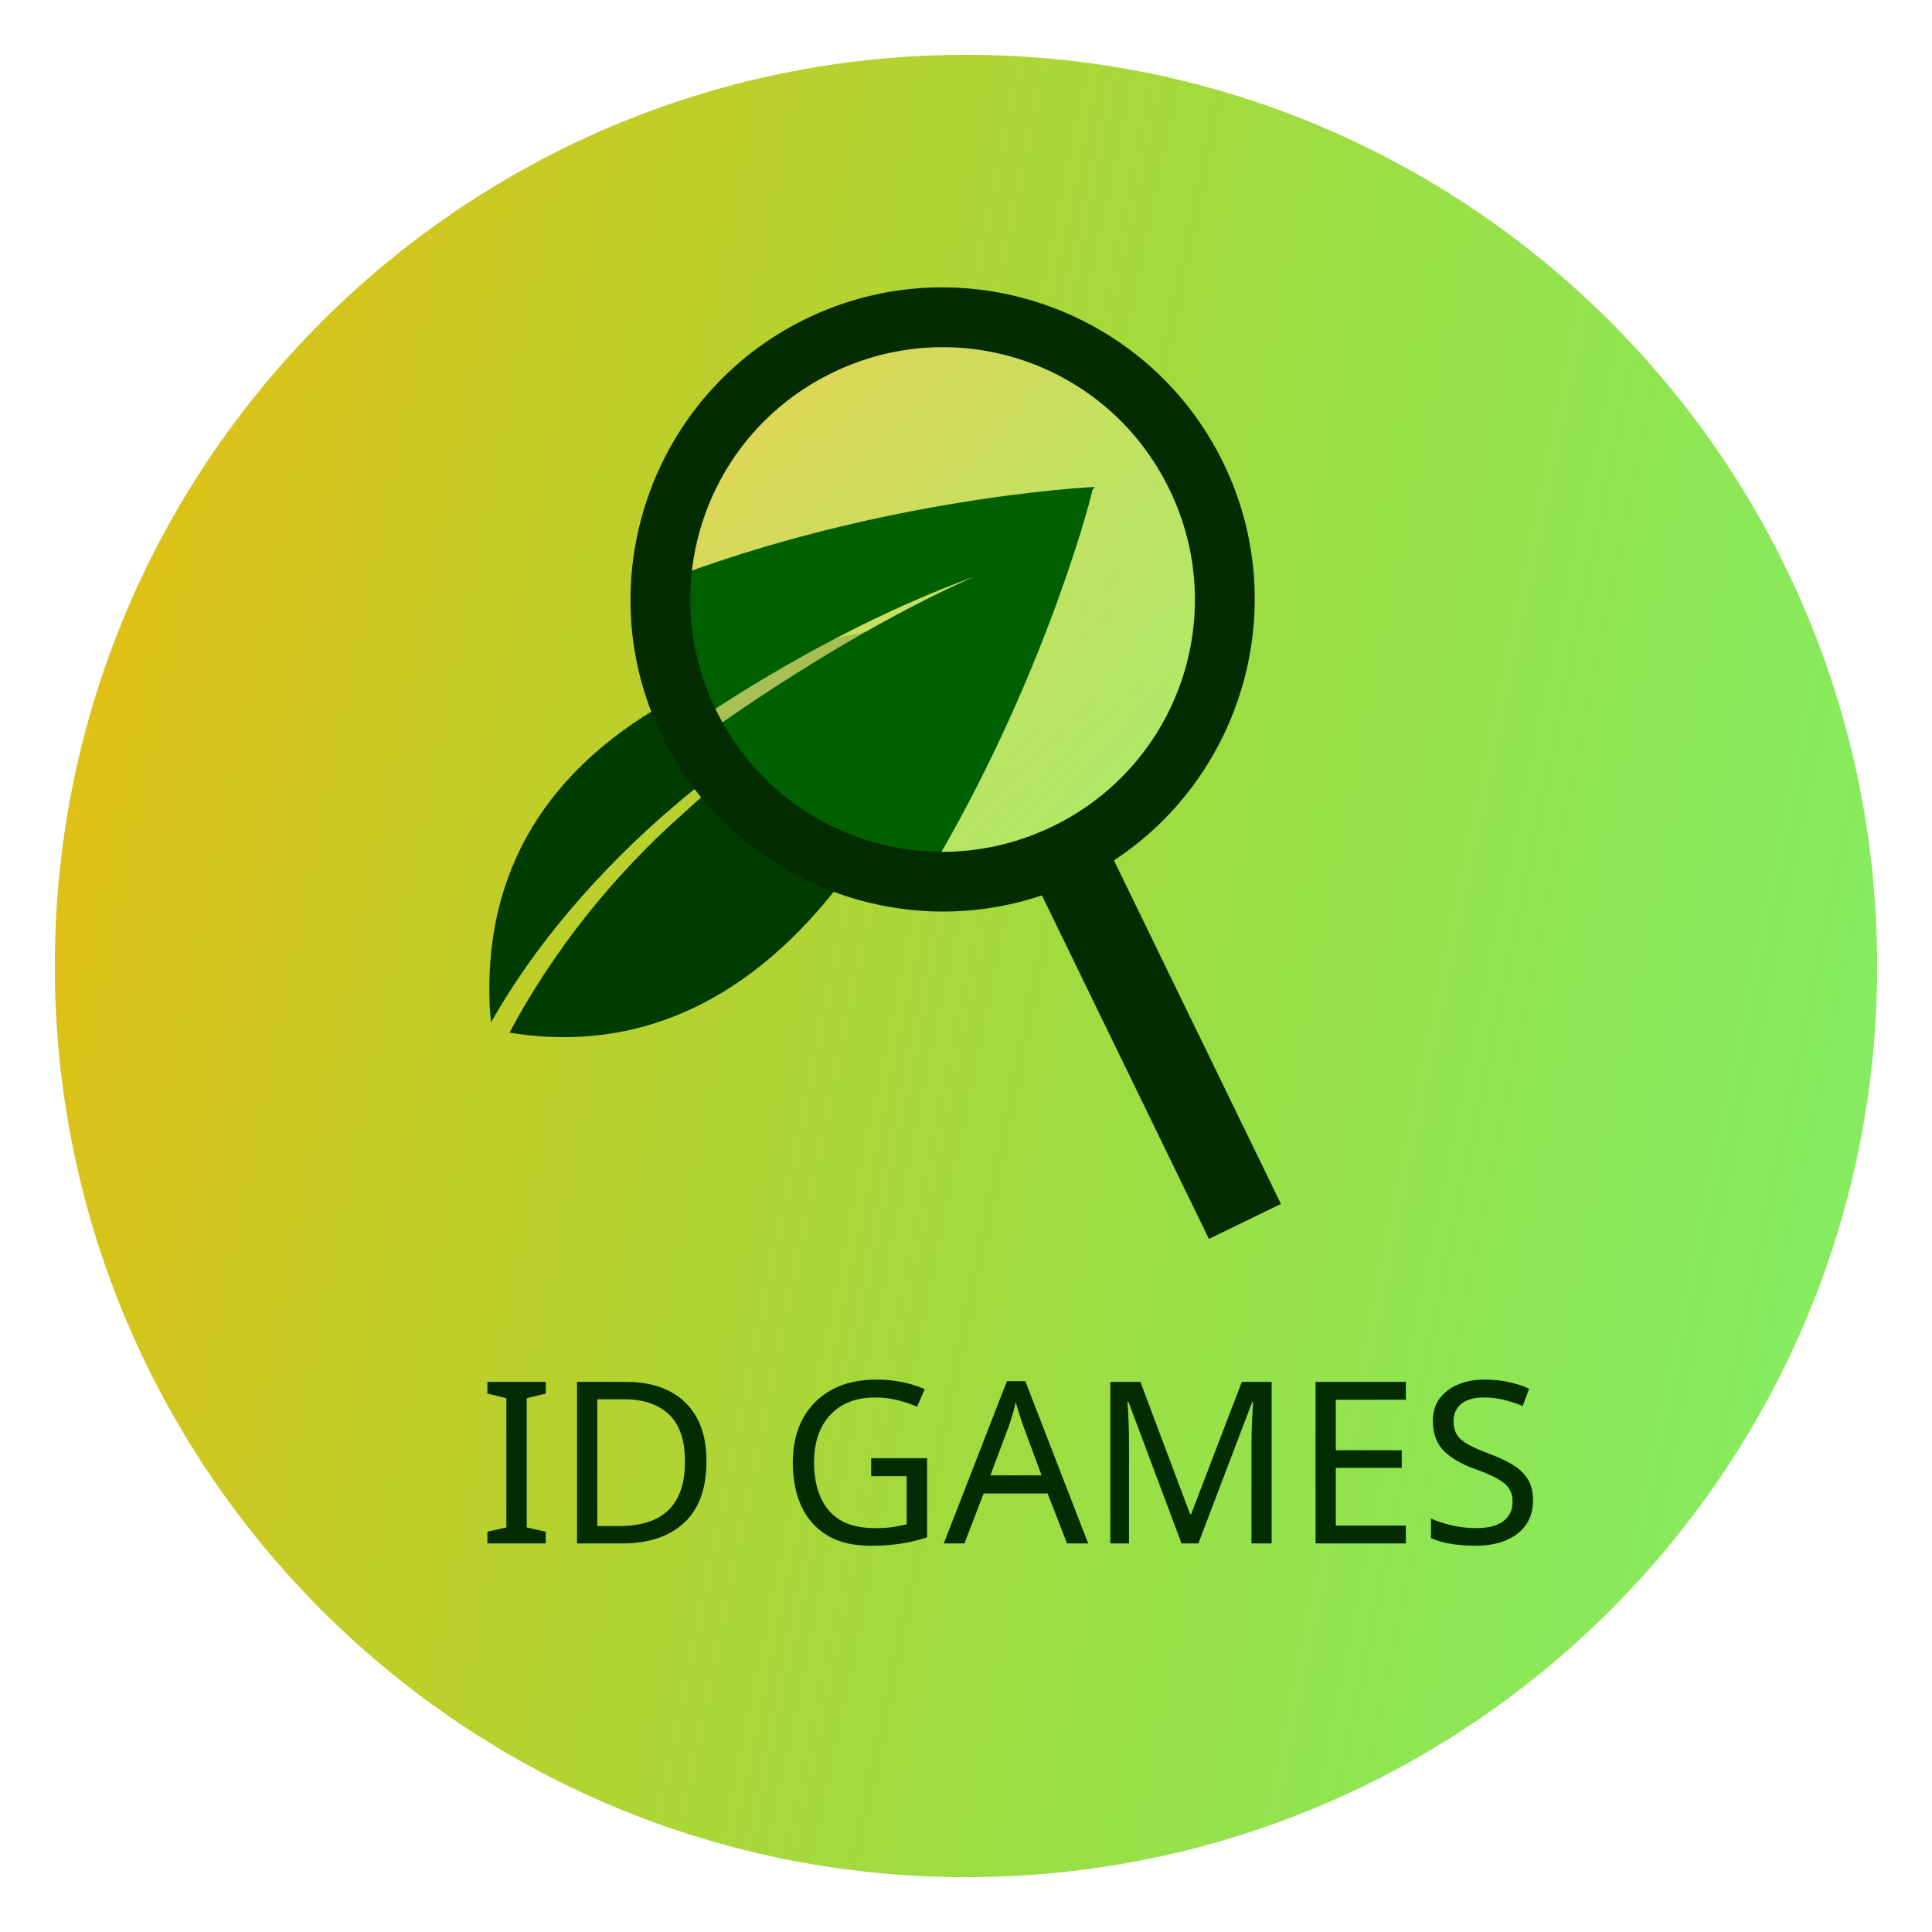
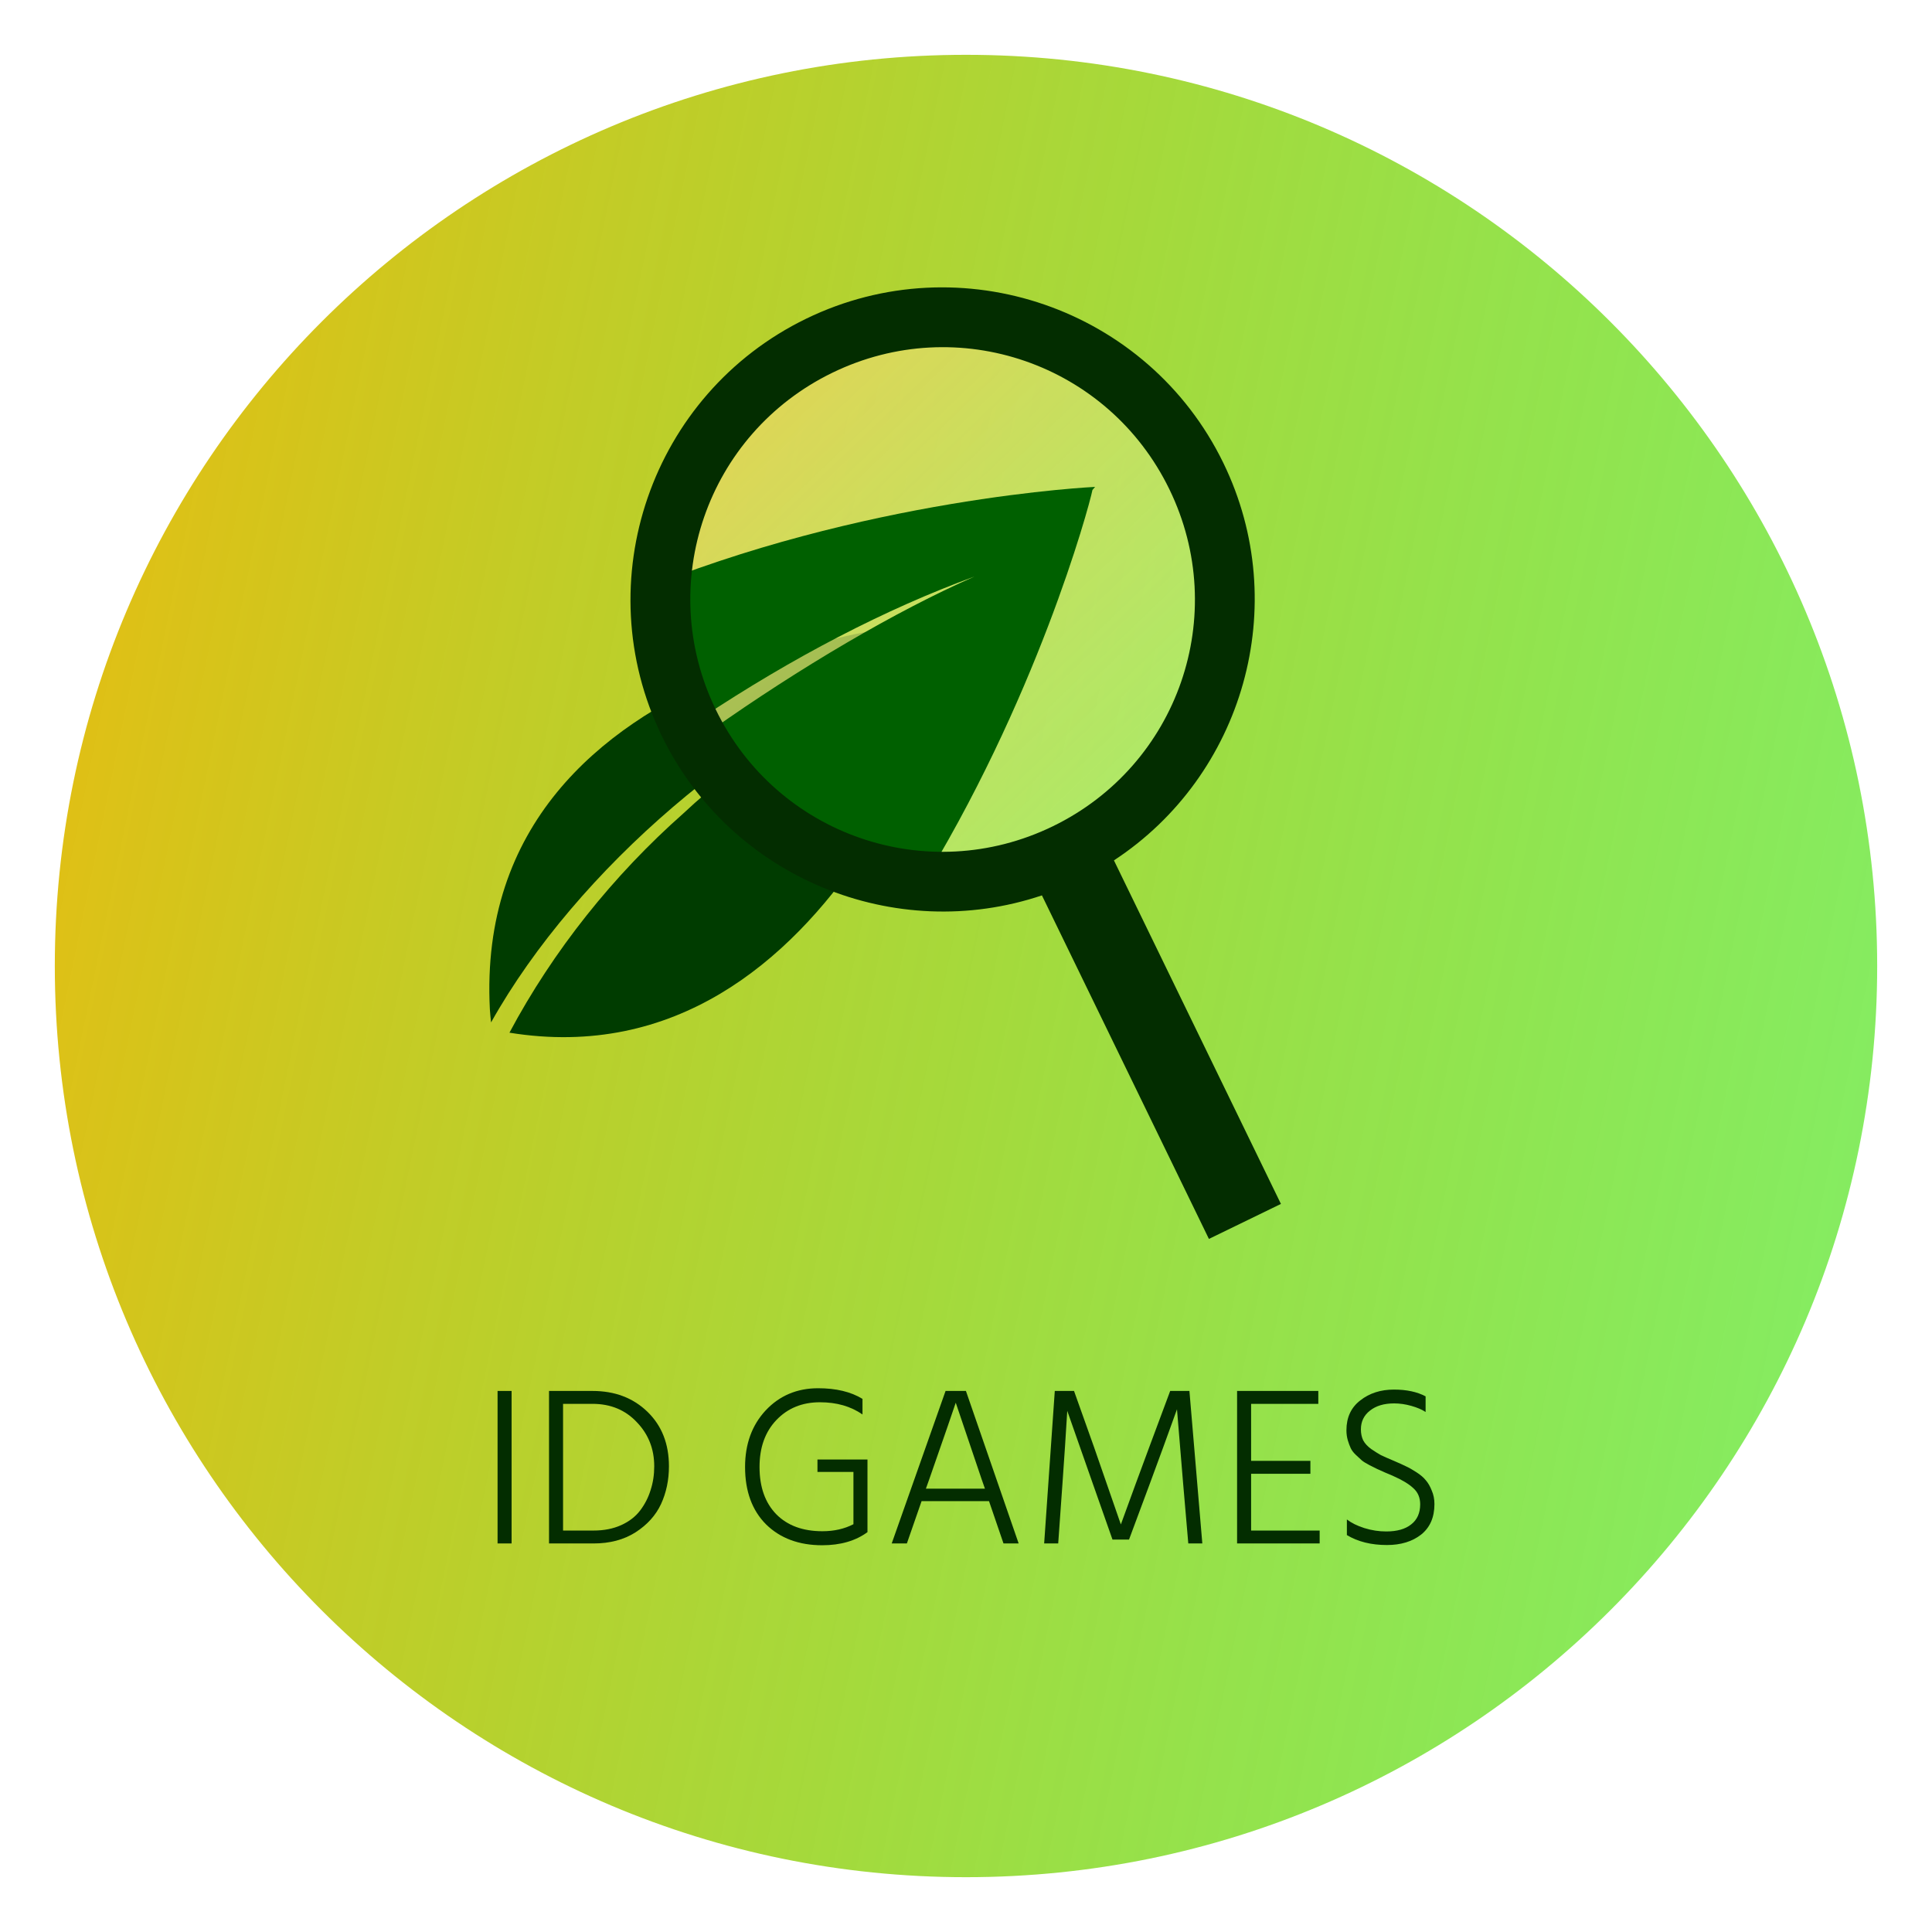
<svg xmlns="http://www.w3.org/2000/svg" xmlns:xlink="http://www.w3.org/1999/xlink" width="250" height="250" viewBox="0 0 250 250" id="svg2" version="1.1">
  <defs id="defs4">
    <linearGradient id="linearGradient4395">
      <stop id="stop4397" offset="0" style="stop-color:#ffc84b;stop-opacity:1" />
      <stop id="stop4399" offset="1" style="stop-color:#95ff8c;stop-opacity:0.541" />
    </linearGradient>
    <linearGradient id="linearGradient4379">
      <stop style="stop-color:#ffb406;stop-opacity:1" offset="0" id="stop4381" />
      <stop style="stop-color:#12ea00;stop-opacity:0.542" offset="1" id="stop4383" />
    </linearGradient>
    <linearGradient xlink:href="#linearGradient4379" id="linearGradient4385" x1="200.916" y1="313.392" x2="543.872" y2="384.106" gradientUnits="userSpaceOnUse" />
    <linearGradient xlink:href="#linearGradient4395" id="linearGradient4393" x1="328.708" y1="262.988" x2="422.309" y2="360.644" gradientUnits="userSpaceOnUse" />
  </defs>
  <g id="layer1" transform="translate(-245.9654,-199.1059)">
    <path style="opacity:1;fill:url(#linearGradient4385);fill-opacity:1;fill-rule:evenodd;stroke:none;stroke-width:14.186;stroke-linejoin:round;stroke-miterlimit:4;stroke-dasharray:none;stroke-opacity:1" d="M 488.872,324.106 A 117.907,117.907 0 0 1 370.965,442.013 117.907,117.907 0 0 1 253.058,324.106 117.907,117.907 0 0 1 370.965,206.199 117.907,117.907 0 0 1 488.872,324.106 Z" id="path4377" />
    <g id="g4371" transform="matrix(1.188792,0,0,1.188792,-75.41906,-92.53051)">
      <path style="fill:#003c00;fill-opacity:1;fill-rule:nonzero;stroke:none;stroke-width:0.642;stroke-linecap:butt;stroke-linejoin:miter;stroke-dasharray:none" d="m 325.798,357.73 c 4.763,-8.939 11.317,-17.141 18.929,-23.868 6.331,-5.965 16.712,-12.853 24.249,-16.151 -16.912,6.169 -35.779,22.131 -45.178,38.9 -0.054,-0.481 -0.1,-0.952 -0.13,-1.413 -2.093,-40.165 52.237,-42.64 52.237,-42.64 l -0.152,0.177 c -0.446,2.216 -13.882,50.838 -49.956,44.994 z" id="path286" />
      <path style="opacity:1;fill:url(#linearGradient4393);fill-opacity:1;fill-rule:evenodd;stroke:none;stroke-width:15;stroke-linejoin:round;stroke-miterlimit:4;stroke-dasharray:none;stroke-opacity:1" d="m 403.545,310.75 a 31.448,31.448 0 0 1 -31.448,31.448 31.448,31.448 0 0 1 -31.448,-31.448 31.448,31.448 0 0 1 31.448,-31.448 31.448,31.448 0 0 1 31.448,31.448 z" id="circle4271" />
      <path id="path4277" d="m 389.545,298.32 c 0,0 -25.242,1.155 -50.236,11.559 a 59.543,59.543 0 0 0 7.453,13.547 c 9.825,-6.513 19.914,-11.795 29.663,-15.351 -8.561,3.746 -19.053,9.943 -28.672,16.737 a 59.543,59.543 0 0 0 22.384,17.73 c 12.971,-20.823 18.727,-41.929 19.121,-43.887 l 0.288,-0.335 z" mask="none" style="fill:#006000;fill-opacity:1;fill-rule:nonzero;stroke:none;stroke-width:0.642;stroke-linecap:butt;stroke-linejoin:miter;stroke-dasharray:none" />
      <path id="circle4142" d="m 358.092,280.014 c -16.844,8.188 -23.894,28.575 -15.706,45.419 7.542,15.516 25.433,22.71 41.373,17.351 l 18.177,37.394 7.838,-3.81 -18.177,-37.394 c 14.061,-9.224 19.455,-27.737 11.913,-43.253 -8.188,-16.844 -28.574,-23.895 -45.418,-15.707 z m 2.858,5.879 c 13.667,-6.644 30.038,-0.982 36.682,12.686 6.644,13.667 0.983,30.039 -12.684,36.682 -13.667,6.644 -30.039,0.982 -36.683,-12.685 -6.644,-13.667 -0.982,-30.039 12.685,-36.683 z" style="color:#000000;font-style:normal;font-variant:normal;font-weight:normal;font-stretch:normal;font-size:medium;line-height:normal;font-family:sans-serif;text-indent:0;text-align:start;text-decoration:none;text-decoration-line:none;text-decoration-style:solid;text-decoration-color:#000000;letter-spacing:normal;word-spacing:normal;text-transform:none;direction:ltr;block-progression:tb;writing-mode:lr-tb;baseline-shift:baseline;text-anchor:start;white-space:normal;clip-rule:nonzero;display:inline;overflow:visible;visibility:visible;opacity:1;isolation:auto;mix-blend-mode:normal;color-interpolation:sRGB;color-interpolation-filters:linearRGB;solid-color:#000000;solid-opacity:1;fill:#032d00;fill-opacity:1;fill-rule:evenodd;stroke:none;stroke-width:15;stroke-linecap:butt;stroke-linejoin:round;stroke-miterlimit:4;stroke-dasharray:none;stroke-dashoffset:0;stroke-opacity:1;color-rendering:auto;image-rendering:auto;shape-rendering:auto;text-rendering:auto;enable-background:accumulate" />
    </g>
-     <text xml:space="preserve" style="font-style:normal;font-variant:normal;font-weight:300;font-stretch:normal;font-size:29.278px;line-height:125%;font-family:Hind;-inkscape-font-specification:'Hind, Light';text-align:start;letter-spacing:0px;word-spacing:0px;writing-mode:lr-tb;text-anchor:start;fill:#032d00;fill-opacity:1;stroke:none;stroke-width:1px;stroke-linecap:butt;stroke-linejoin:miter;stroke-opacity:1" x="307.863" y="398.827" id="text4149">
-       <tspan id="tspan4151" x="307.863" y="398.827">ID GAMES</tspan>
-     </text>
+     <g style="font-style:normal;font-variant:normal;font-weight:300;font-stretch:normal;font-size:29.278px;line-height:125%;font-family:Hind;-inkscape-font-specification:'Hind, Light';text-align:start;letter-spacing:0px;word-spacing:0px;writing-mode:lr-tb;text-anchor:start;fill:#032d00;fill-opacity:1;stroke:none;stroke-width:1px;stroke-linecap:butt;stroke-linejoin:miter;stroke-opacity:1" id="text4149">
+       <path d="m 310.351,398.827 0,-19.733 1.815,0 0,19.733 -1.815,0 z" style="" id="path4963" />
+       <path d="m 318.825,397.158 3.952,0 q 2.02,0 3.572,-0.703 1.552,-0.703 2.459,-1.903 0.908,-1.2 1.347,-2.635 0.468,-1.435 0.468,-3.074 0,-3.367 -2.254,-5.709 -2.225,-2.371 -5.738,-2.371 l -3.806,0 0,16.395 z m -1.815,-18.064 5.621,0 q 4.333,0 7.114,2.694 2.781,2.694 2.781,7.056 0,2.664 -1.025,4.889 -1.025,2.196 -3.308,3.66 -2.254,1.435 -5.416,1.435 l -5.768,0 0,-19.733 z" style="" id="path4965" />
+       <path d="m 358.217,387.965 0,9.398 q -2.313,1.698 -5.856,1.698 -4.509,0 -7.261,-2.694 -2.723,-2.723 -2.723,-7.436 0,-4.45 2.664,-7.319 2.694,-2.869 6.792,-2.869 3.484,0 5.738,1.376 l 0,2.02 q -2.254,-1.581 -5.504,-1.581 -3.455,0 -5.651,2.313 -2.167,2.284 -2.167,6.06 0,3.894 2.167,6.119 2.167,2.196 5.973,2.196 2.254,0 4.011,-0.908 l 0,-6.763 -4.655,0 0,-1.61 6.47,0 z" style="" id="path4967" />
+       <path d="m 365.775,391.742 7.641,0 -0.439,-1.259 -3.338,-9.867 q -0.381,1.171 -3.425,9.896 l -0.439,1.23 z m 10.042,7.085 -1.874,-5.475 -8.725,0 -1.903,5.475 -1.962,0 6.968,-19.733 2.635,0 6.822,19.733 -1.962,0 z" style="" id="path4969" />
+       <path d="m 381.079,398.827 1.376,-19.733 2.489,0 2.576,7.232 3.484,10.042 q 2.02,-5.563 3.689,-10.042 l 2.694,-7.232 2.489,0 1.669,19.733 -1.815,0 -0.673,-7.817 -0.79,-9.544 q -1.757,4.889 -3.484,9.544 l -2.723,7.319 -2.137,0 -2.576,-7.319 -3.279,-9.34 q -0.264,4.421 -0.615,9.34 l -0.556,7.817 -1.815,0 z" style="" id="path4971" />
+       <path d="m 407.858,397.158 8.871,0 0,1.669 -10.686,0 0,-19.733 10.511,0 0,1.669 -8.695,0 0,7.378 7.671,0 0,1.669 -7.671,0 0,7.349 z" style="" id="path4973" />
+       <path d="m 430.438,379.797 0,2.02 q -0.703,-0.468 -1.844,-0.79 -1.142,-0.322 -2.225,-0.322 -1.962,0 -3.133,0.937 -1.171,0.908 -1.171,2.43 0,0.79 0.293,1.405 0.322,0.615 1.054,1.142 0.732,0.498 1.259,0.79 0.556,0.264 1.669,0.732 1.025,0.439 1.552,0.703 0.527,0.234 1.347,0.761 0.82,0.527 1.23,1.054 0.439,0.498 0.761,1.317 0.351,0.79 0.351,1.757 0,2.576 -1.727,3.952 -1.727,1.347 -4.421,1.347 -3.045,0 -5.182,-1.288 l 0,-2.02 q 0.878,0.673 2.254,1.113 1.405,0.439 2.84,0.439 2.079,0 3.221,-0.908 1.171,-0.908 1.171,-2.606 0,-1.288 -0.878,-2.079 -0.878,-0.82 -2.547,-1.552 -0.234,-0.117 -1.025,-0.439 -0.79,-0.351 -1.113,-0.498 -0.322,-0.146 -0.995,-0.498 -0.673,-0.351 -0.995,-0.615 -0.293,-0.264 -0.761,-0.703 -0.468,-0.439 -0.673,-0.878 -0.205,-0.439 -0.381,-1.025 -0.176,-0.615 -0.176,-1.288 0,-2.489 1.786,-3.865 1.786,-1.405 4.362,-1.405 2.459,0 4.099,0.878 z" style="" id="path4975" />
+     </g>
  </g>
</svg>
